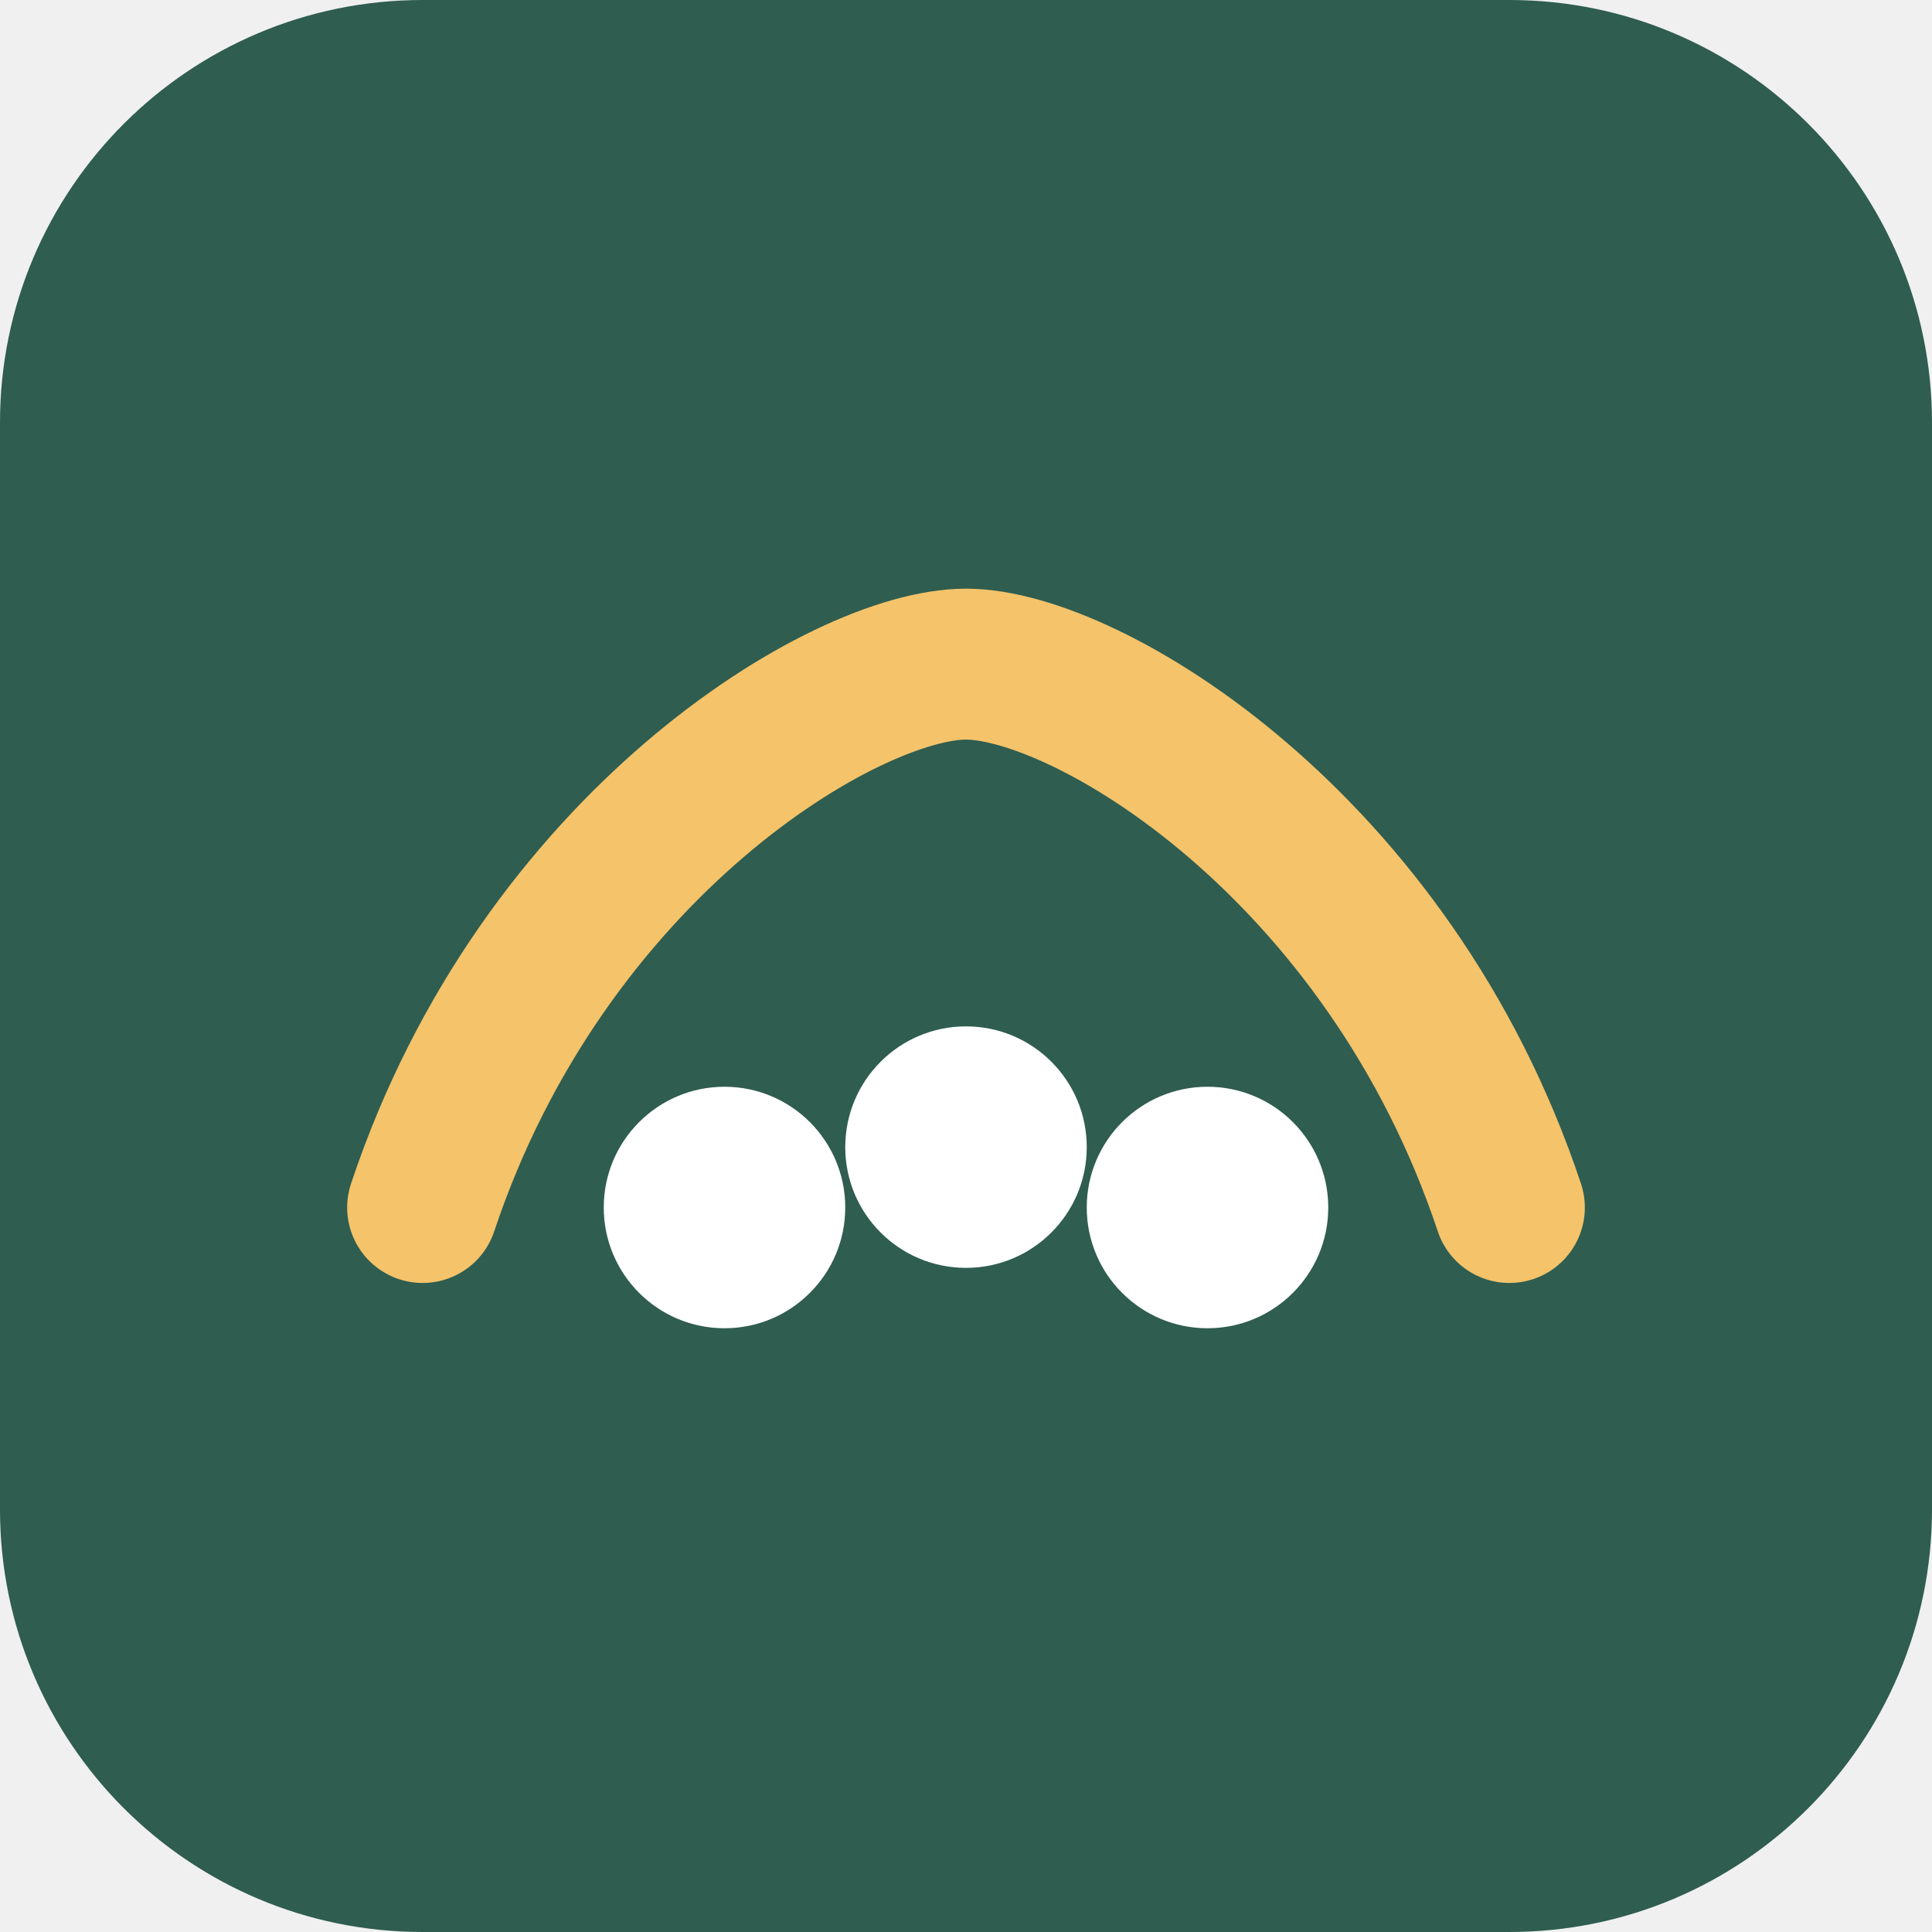
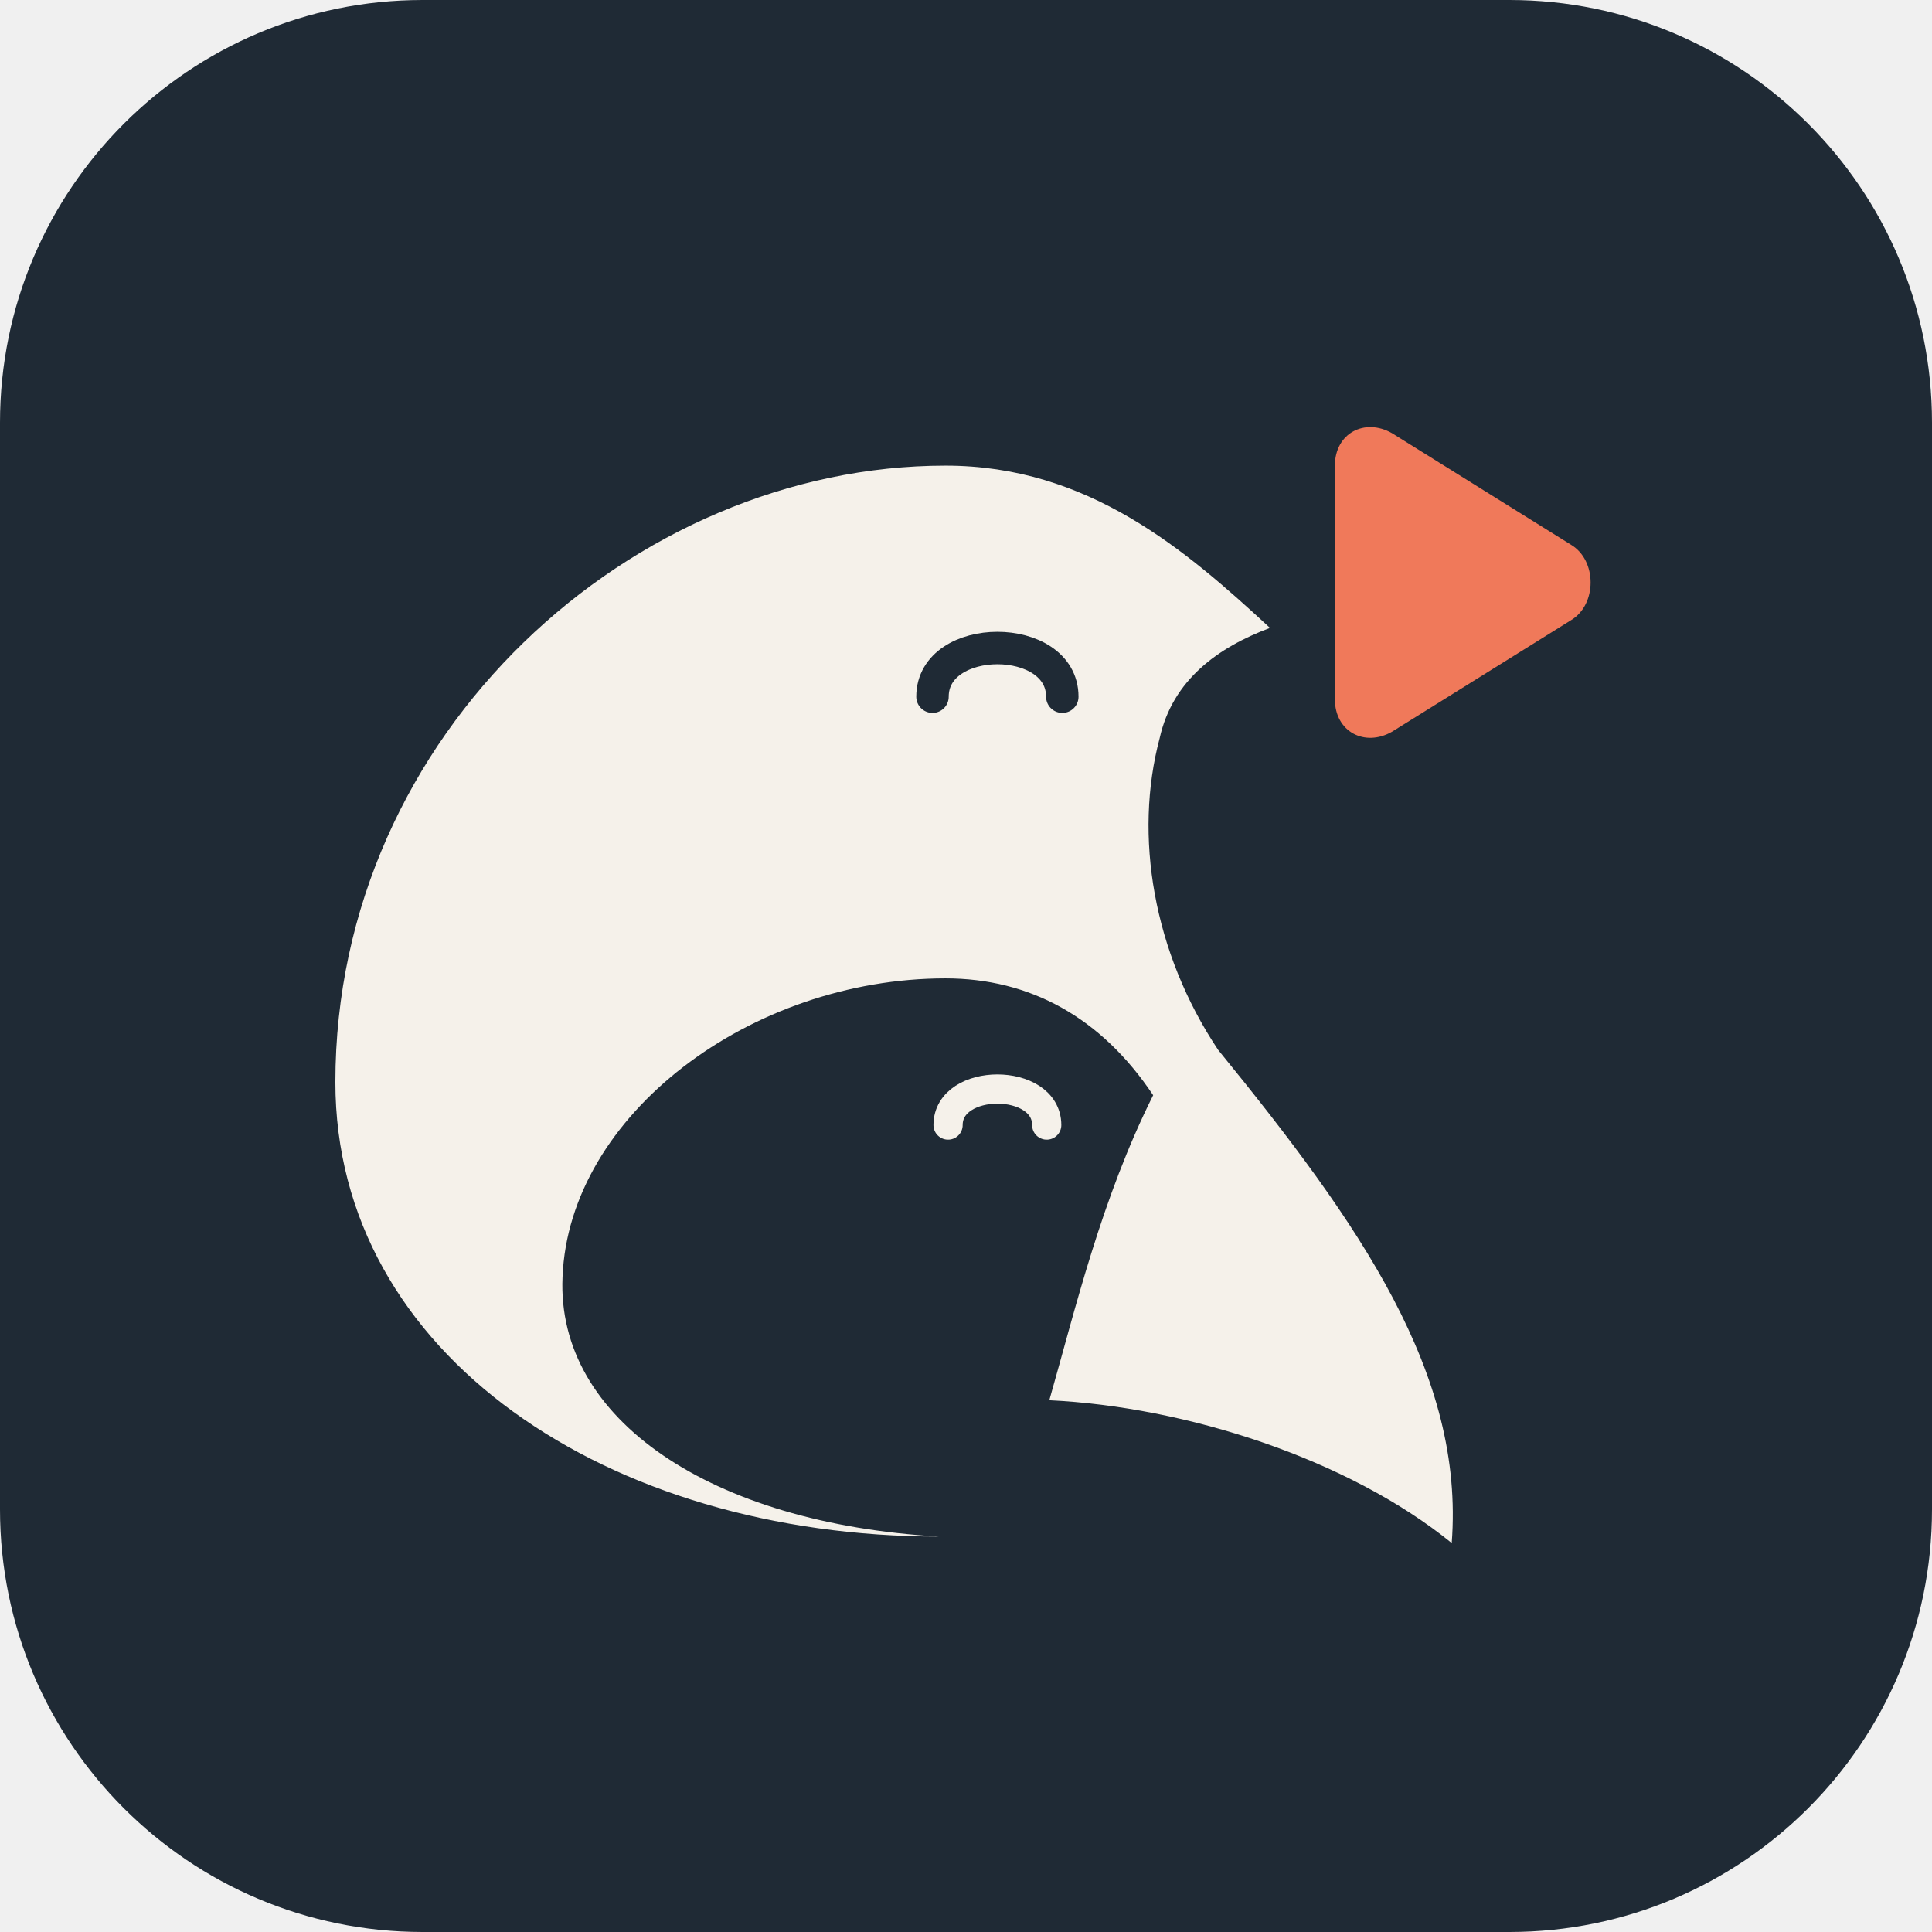
- <svg xmlns="http://www.w3.org/2000/svg" viewBox="0 0 64 64">
-   <rect width="64" height="64" rx="14" fill="#2f5d50" />
-   <path d="M14 40c4-12 14-18 18-18s14 6 18 18" fill="none" stroke="#f4c36a" stroke-width="5" stroke-linecap="round" />
-   <circle cx="24" cy="40" r="4" fill="#fff" />
-   <circle cx="32" cy="38" r="4" fill="#fff" />
-   <circle cx="40" cy="40" r="4" fill="#fff" />
+ <svg xmlns="http://www.w3.org/2000/svg" viewBox="0 0 128 128" role="img" aria-label="Nido">
+   <rect width="128" height="128" rx="28" fill="#1F2A35" />
+   <g transform="translate(20.5 24.4) scale(0.86)">
+     <path fill="#F5F1EA" d="M48.5 90C23 90 2 76 2 55C2 28 25 7.5 49 7.5C60 7.5 67.5 14 74 20C70 21.5 66.5 24 65.5 28.5C63.5 36 65 45 70 52.5C81 66 89 77.5 88 90.5C80 84 67.5 80 57 79.5C59 72.5 61 64 65 56C61 50 55.5 47 49 47C34 47 20 57.5 19.5 70C19 81 31 89 48.5 90Z" />
+     <g fill="none" stroke-linecap="round">
+       <path stroke="#1F2A35" stroke-width="2.5" d="M48 25.3C48 20.3 58 20.3 58 25.3" />
+       <path stroke="#F5F1EA" stroke-width="2.25" d="M49.2 58.3C49.2 54.6 56.8 54.6 56.8 58.3" />
+     </g>
+     <path fill="#F0795A" d="M79 7.5C79 5 81.3 3.8 83.4 5L97.2 13.6C99.2 14.8 99.2 18.2 97.2 19.4L83.4 28C81.3 29.2 79 28 79 25.5Z" />
+   </g>
</svg>
